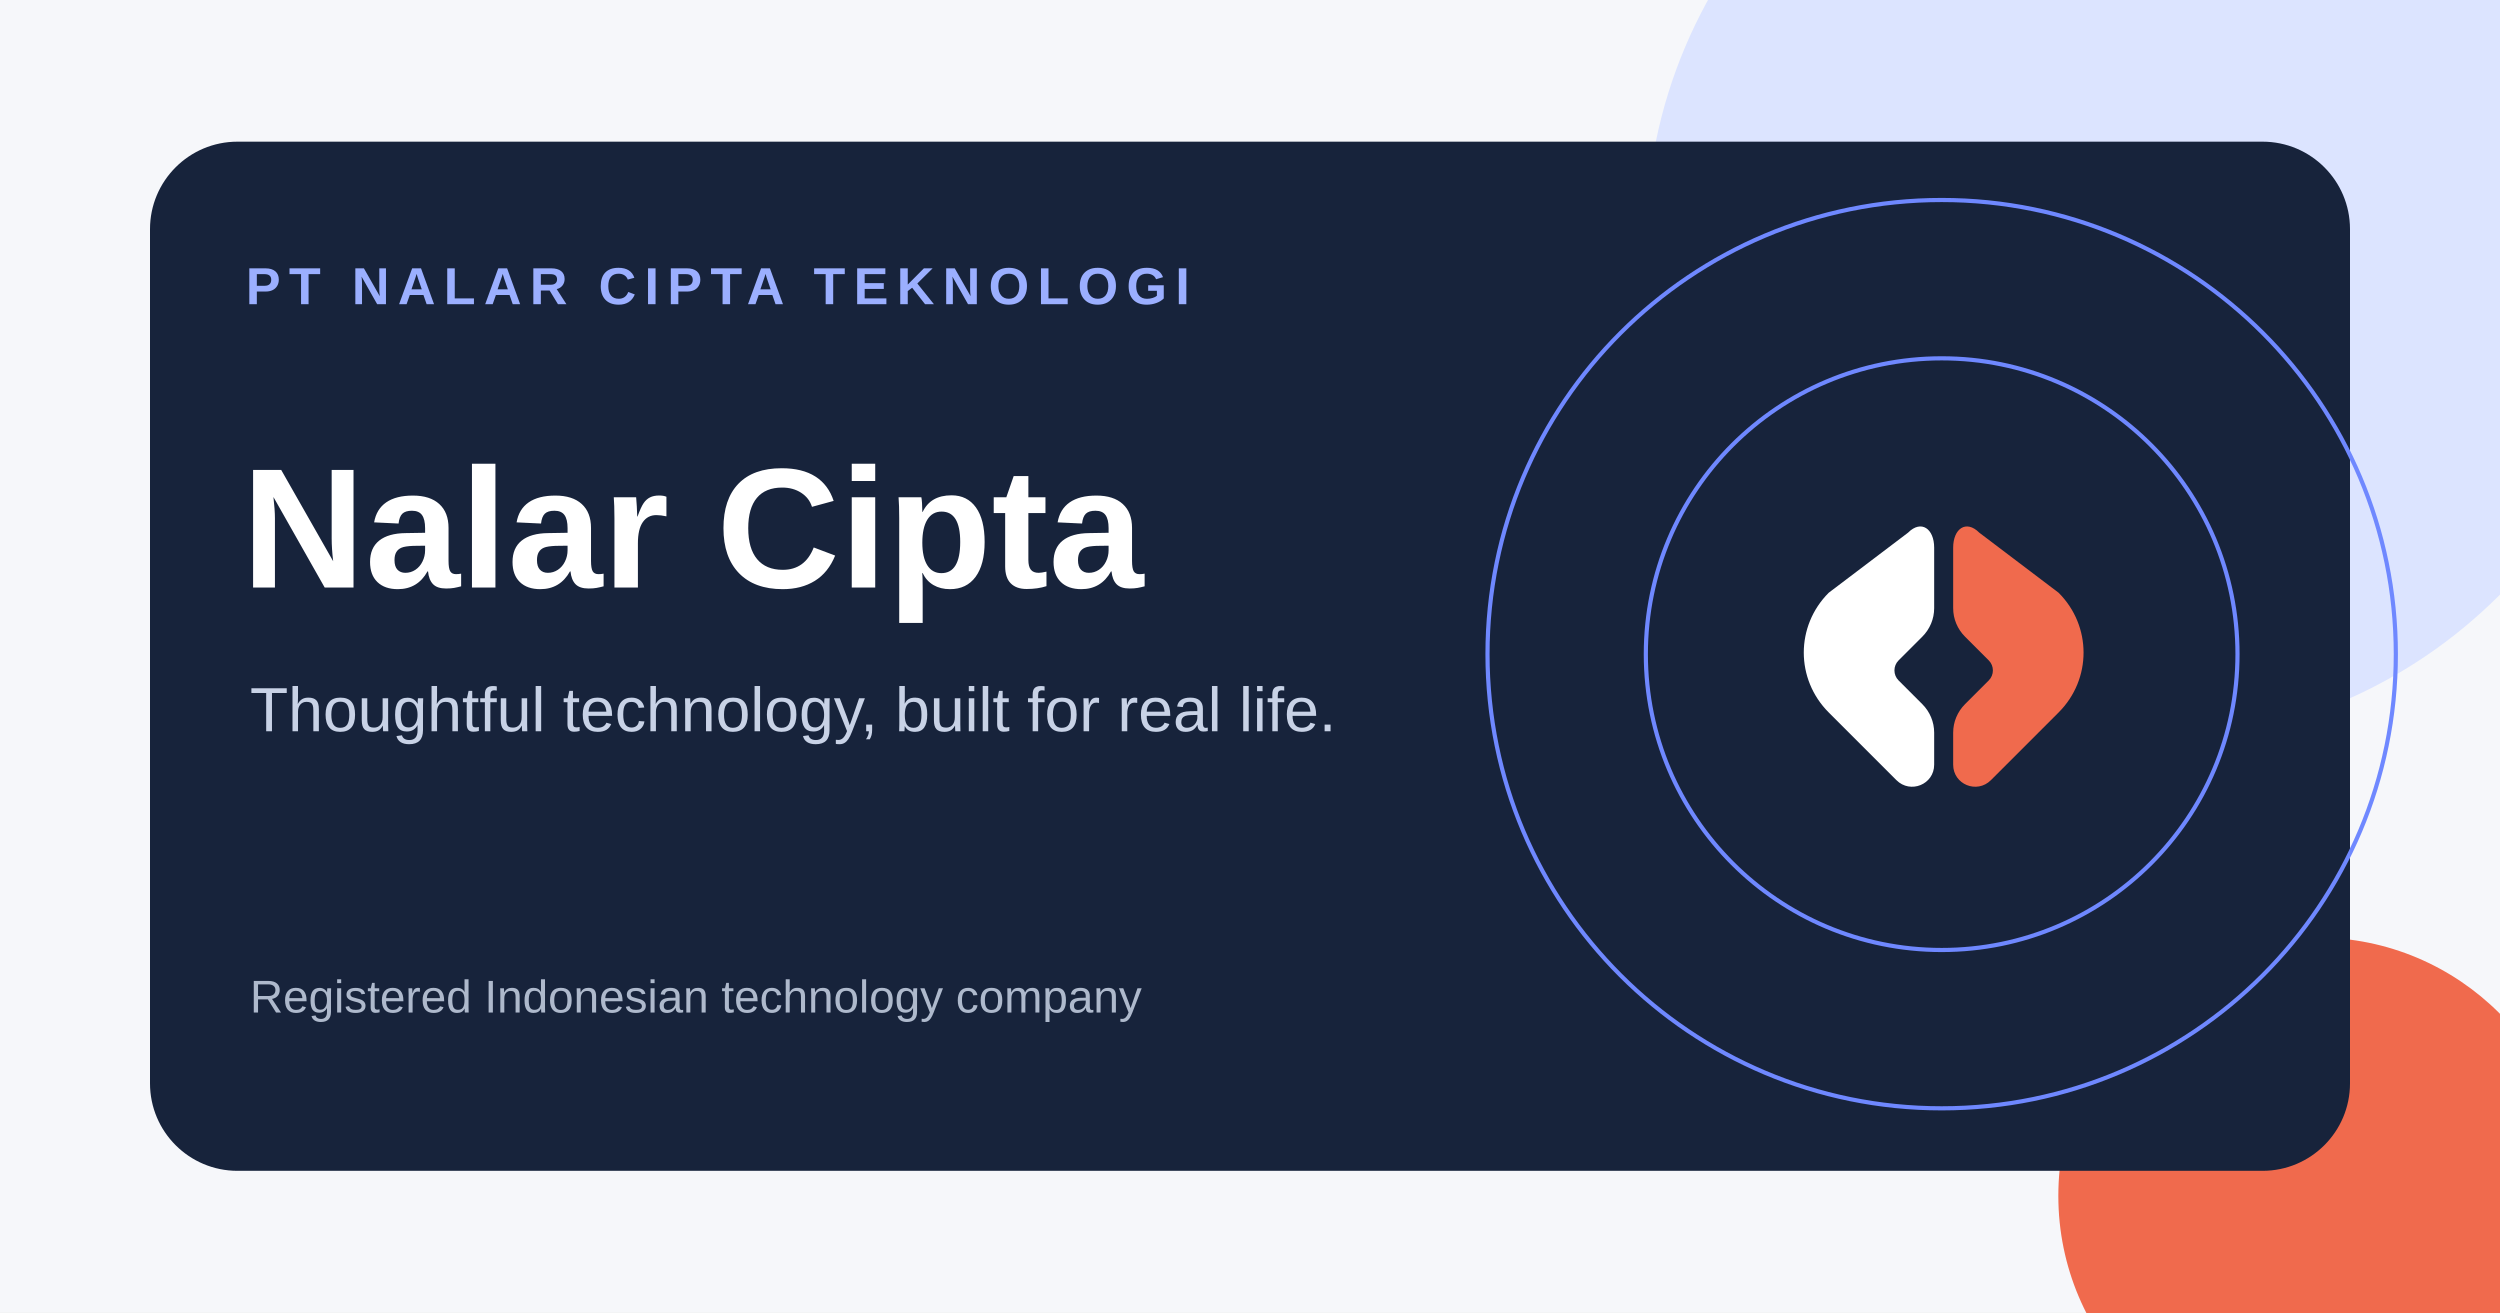
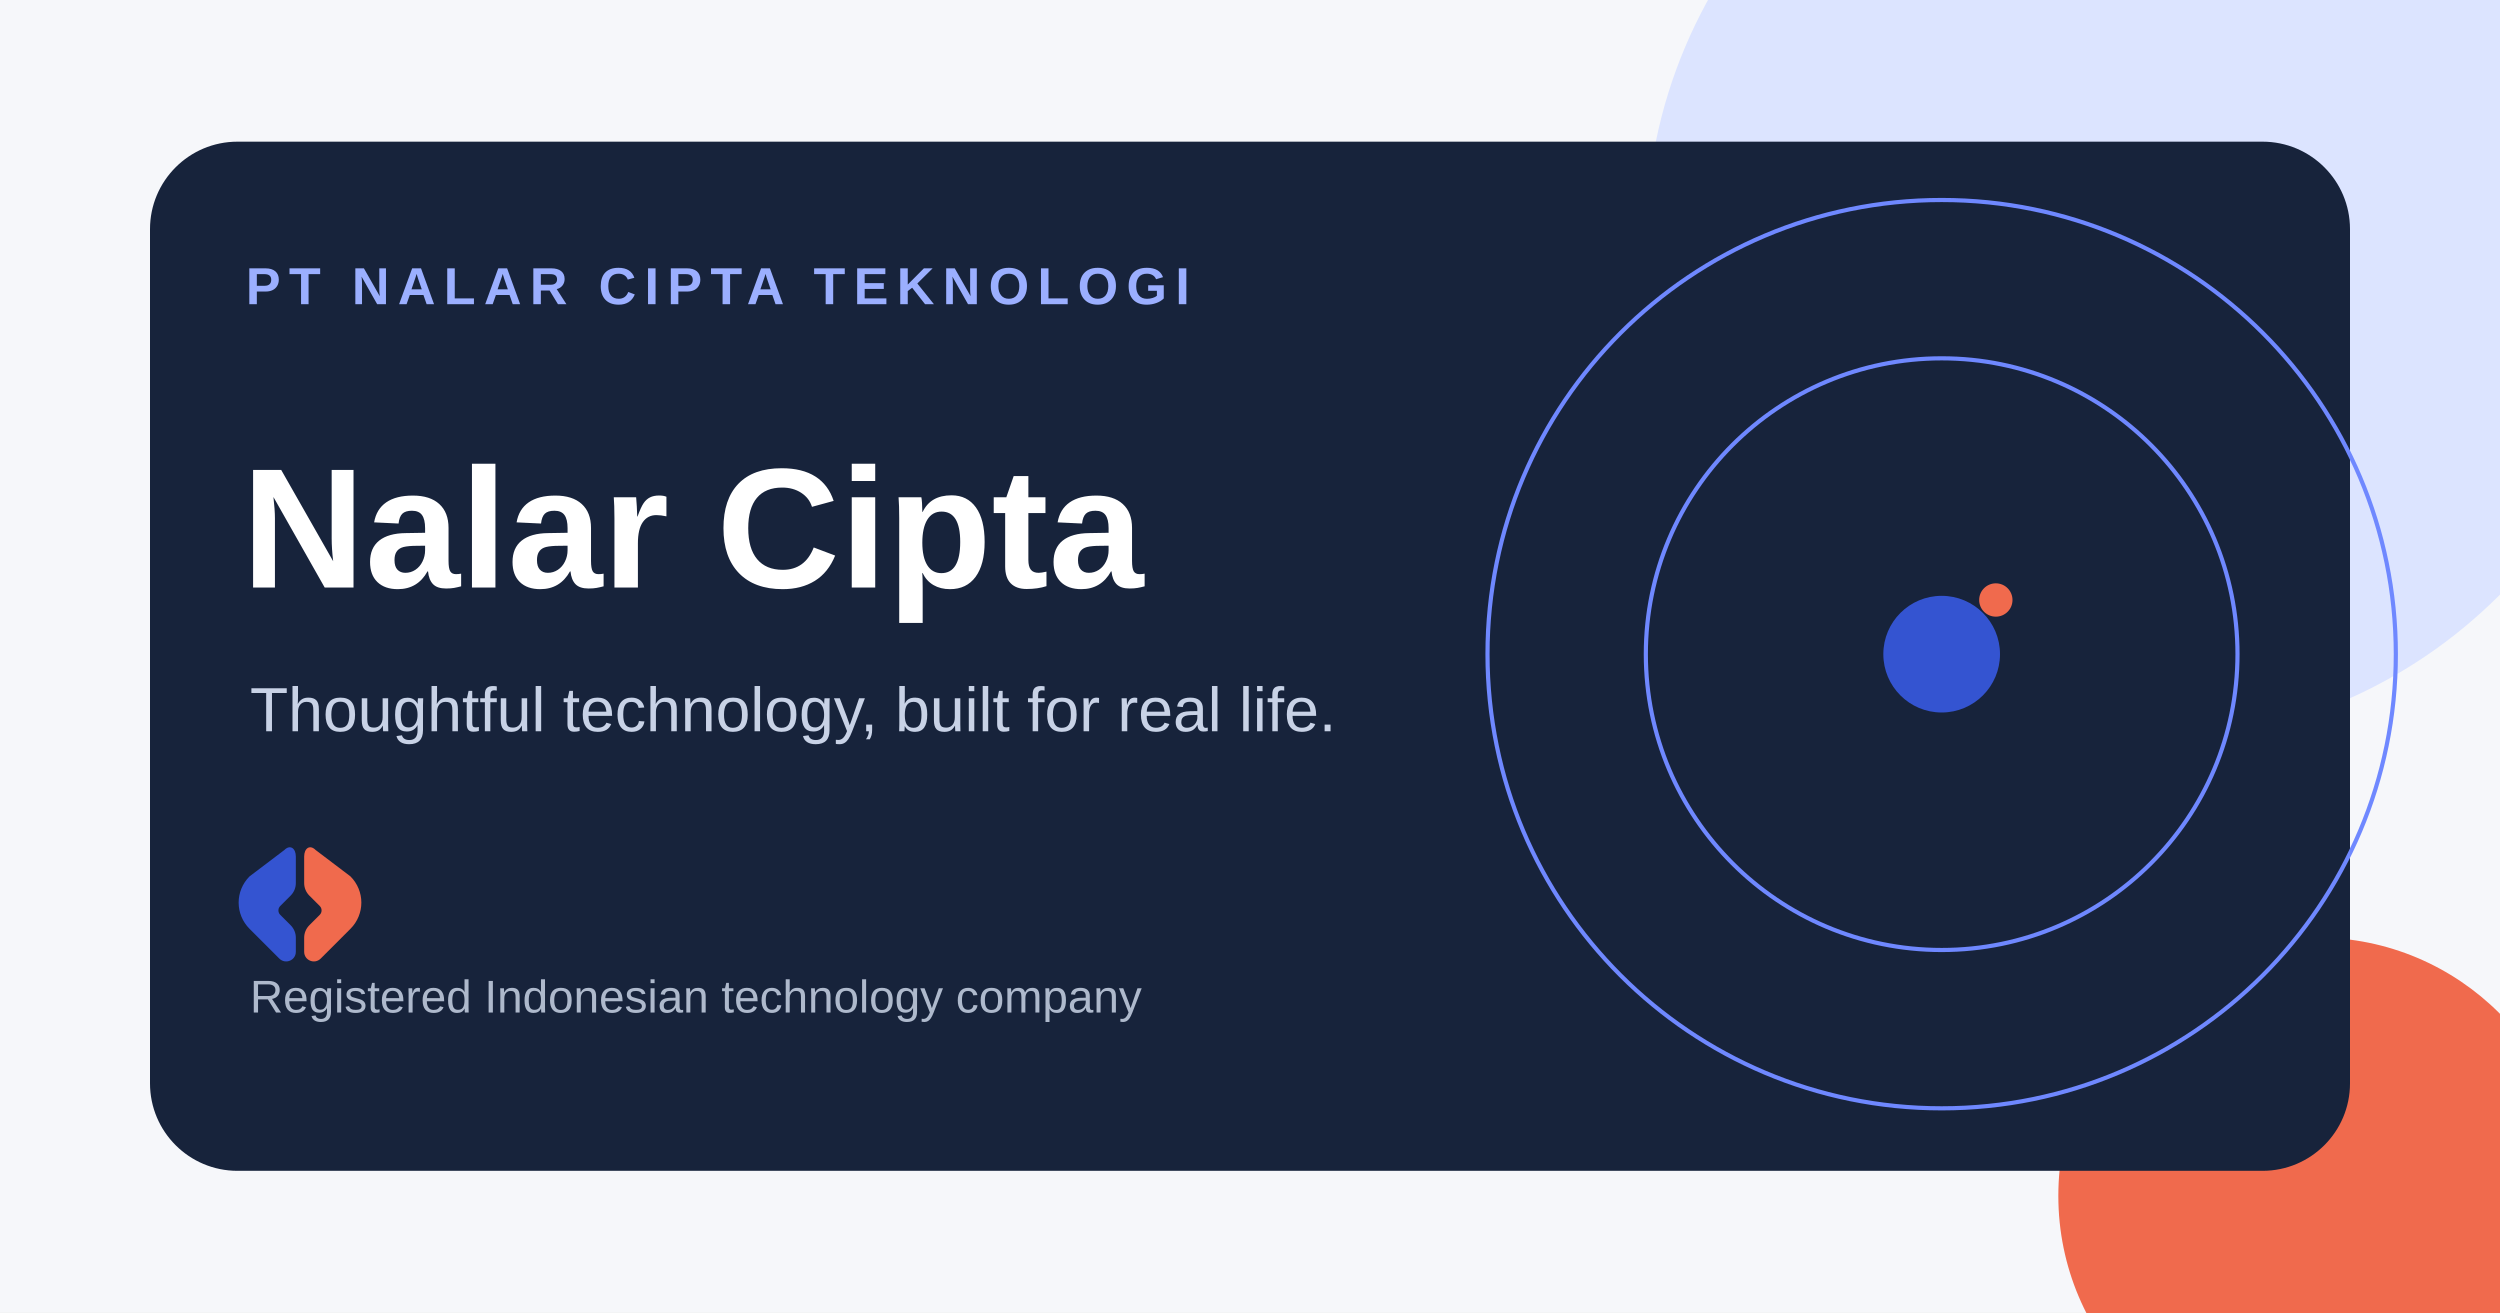
<svg xmlns="http://www.w3.org/2000/svg" width="1200" height="630" viewBox="0 0 1200 630" fill="none" role="img" aria-labelledby="title desc">
  <rect width="1200" height="630" fill="#F6F7FA" />
  <circle cx="1030" cy="116" r="240" fill="#DCE4FF" />
  <circle cx="1112" cy="574" r="124" fill="#F06A4D" />
  <rect x="72" y="68" width="1056" height="494" rx="42" fill="#17233B" />
  <circle cx="932" cy="314" r="218" stroke="#6F88FF" stroke-width="2" />
  <circle cx="932" cy="314" r="142" stroke="#6F88FF" stroke-width="2" />
+   <circle cx="932" cy="314" r="28" fill="#3454D1" />
+   <circle cx="958" cy="288" r="8" fill="#F06A4D" />
  <text x="118" y="146" font-family="Geologica, Arial, sans-serif" font-size="25" font-weight="600" fill="#9BAFFF" letter-spacing="4">PT NALAR CIPTA TEKNOLOGI</text>
  <text x="116" y="282" font-family="Geologica, Arial, sans-serif" font-size="82" font-weight="620" fill="#FFFFFF">Nalar Cipta</text>
  <text x="120" y="351" font-family="Geologica, Arial, sans-serif" font-size="30" font-weight="400" fill="#C8D2E6">Thoughtful technology, built for real life.</text>
  <text x="120" y="486" font-family="Geologica, Arial, sans-serif" font-size="22" font-weight="500" fill="#AEB9CC">Registered Indonesian technology company</text>
-   <g transform="translate(860 242) scale(1.14)">
-     <path d="M49 12C54.6 6.4 60 10.4 60 18.3V43.8C60 48.3 58.2 52.6 55 55.8L45 65.8C42.7 68.1 42.7 71.9 45 74.2L55 84.2C58.2 87.4 60 91.7 60 96.2V109.7C60 118 50 122.1 44.1 116.2L15.6 87.7C1.6 73.7 1.6 51.3 15.6 37.3L49 12Z" fill="#FFFFFF" />
-     <path d="M79 12C73.4 6.4 68 10.4 68 18.3V43.8C68 48.3 69.8 52.6 73 55.8L83 65.8C85.3 68.1 85.3 71.9 83 74.2L73 84.2C69.8 87.4 68 91.7 68 96.2V109.7C68 118 78 122.1 83.9 116.2L112.4 87.7C126.4 73.7 126.4 51.3 112.4 37.3L79 12Z" fill="#F06A4D" />
+   <g transform="translate(112 402)">
+     <path d="M24.5 6C27.3 3.2 30 5.2 30 9.15V21.9C30 24.15 29.1 26.3 27.5 27.9L22.5 32.9C21.35 34.05 21.35 35.95 22.5 37.1L27.5 42.1C29.1 43.7 30 45.85 30 48.1V54.85C30 59 25 61.05 22.05 58.1L7.8 43.85C0.8 36.85 0.8 25.65 7.8 18.65L24.5 6Z" fill="#3454D1" />
+     <path d="M39.5 6C36.7 3.2 34 5.2 34 9.15V21.9C34 24.15 34.9 26.3 36.5 27.9L41.5 32.9C42.65 34.05 42.65 35.95 41.5 37.1L36.5 42.1C34.9 43.7 34 45.85 34 48.1V54.85C34 59 39 61.05 41.95 58.1L56.2 43.85C63.2 36.85 63.2 25.65 56.2 18.65L39.5 6Z" fill="#F06A4D" />
  </g>
</svg>
